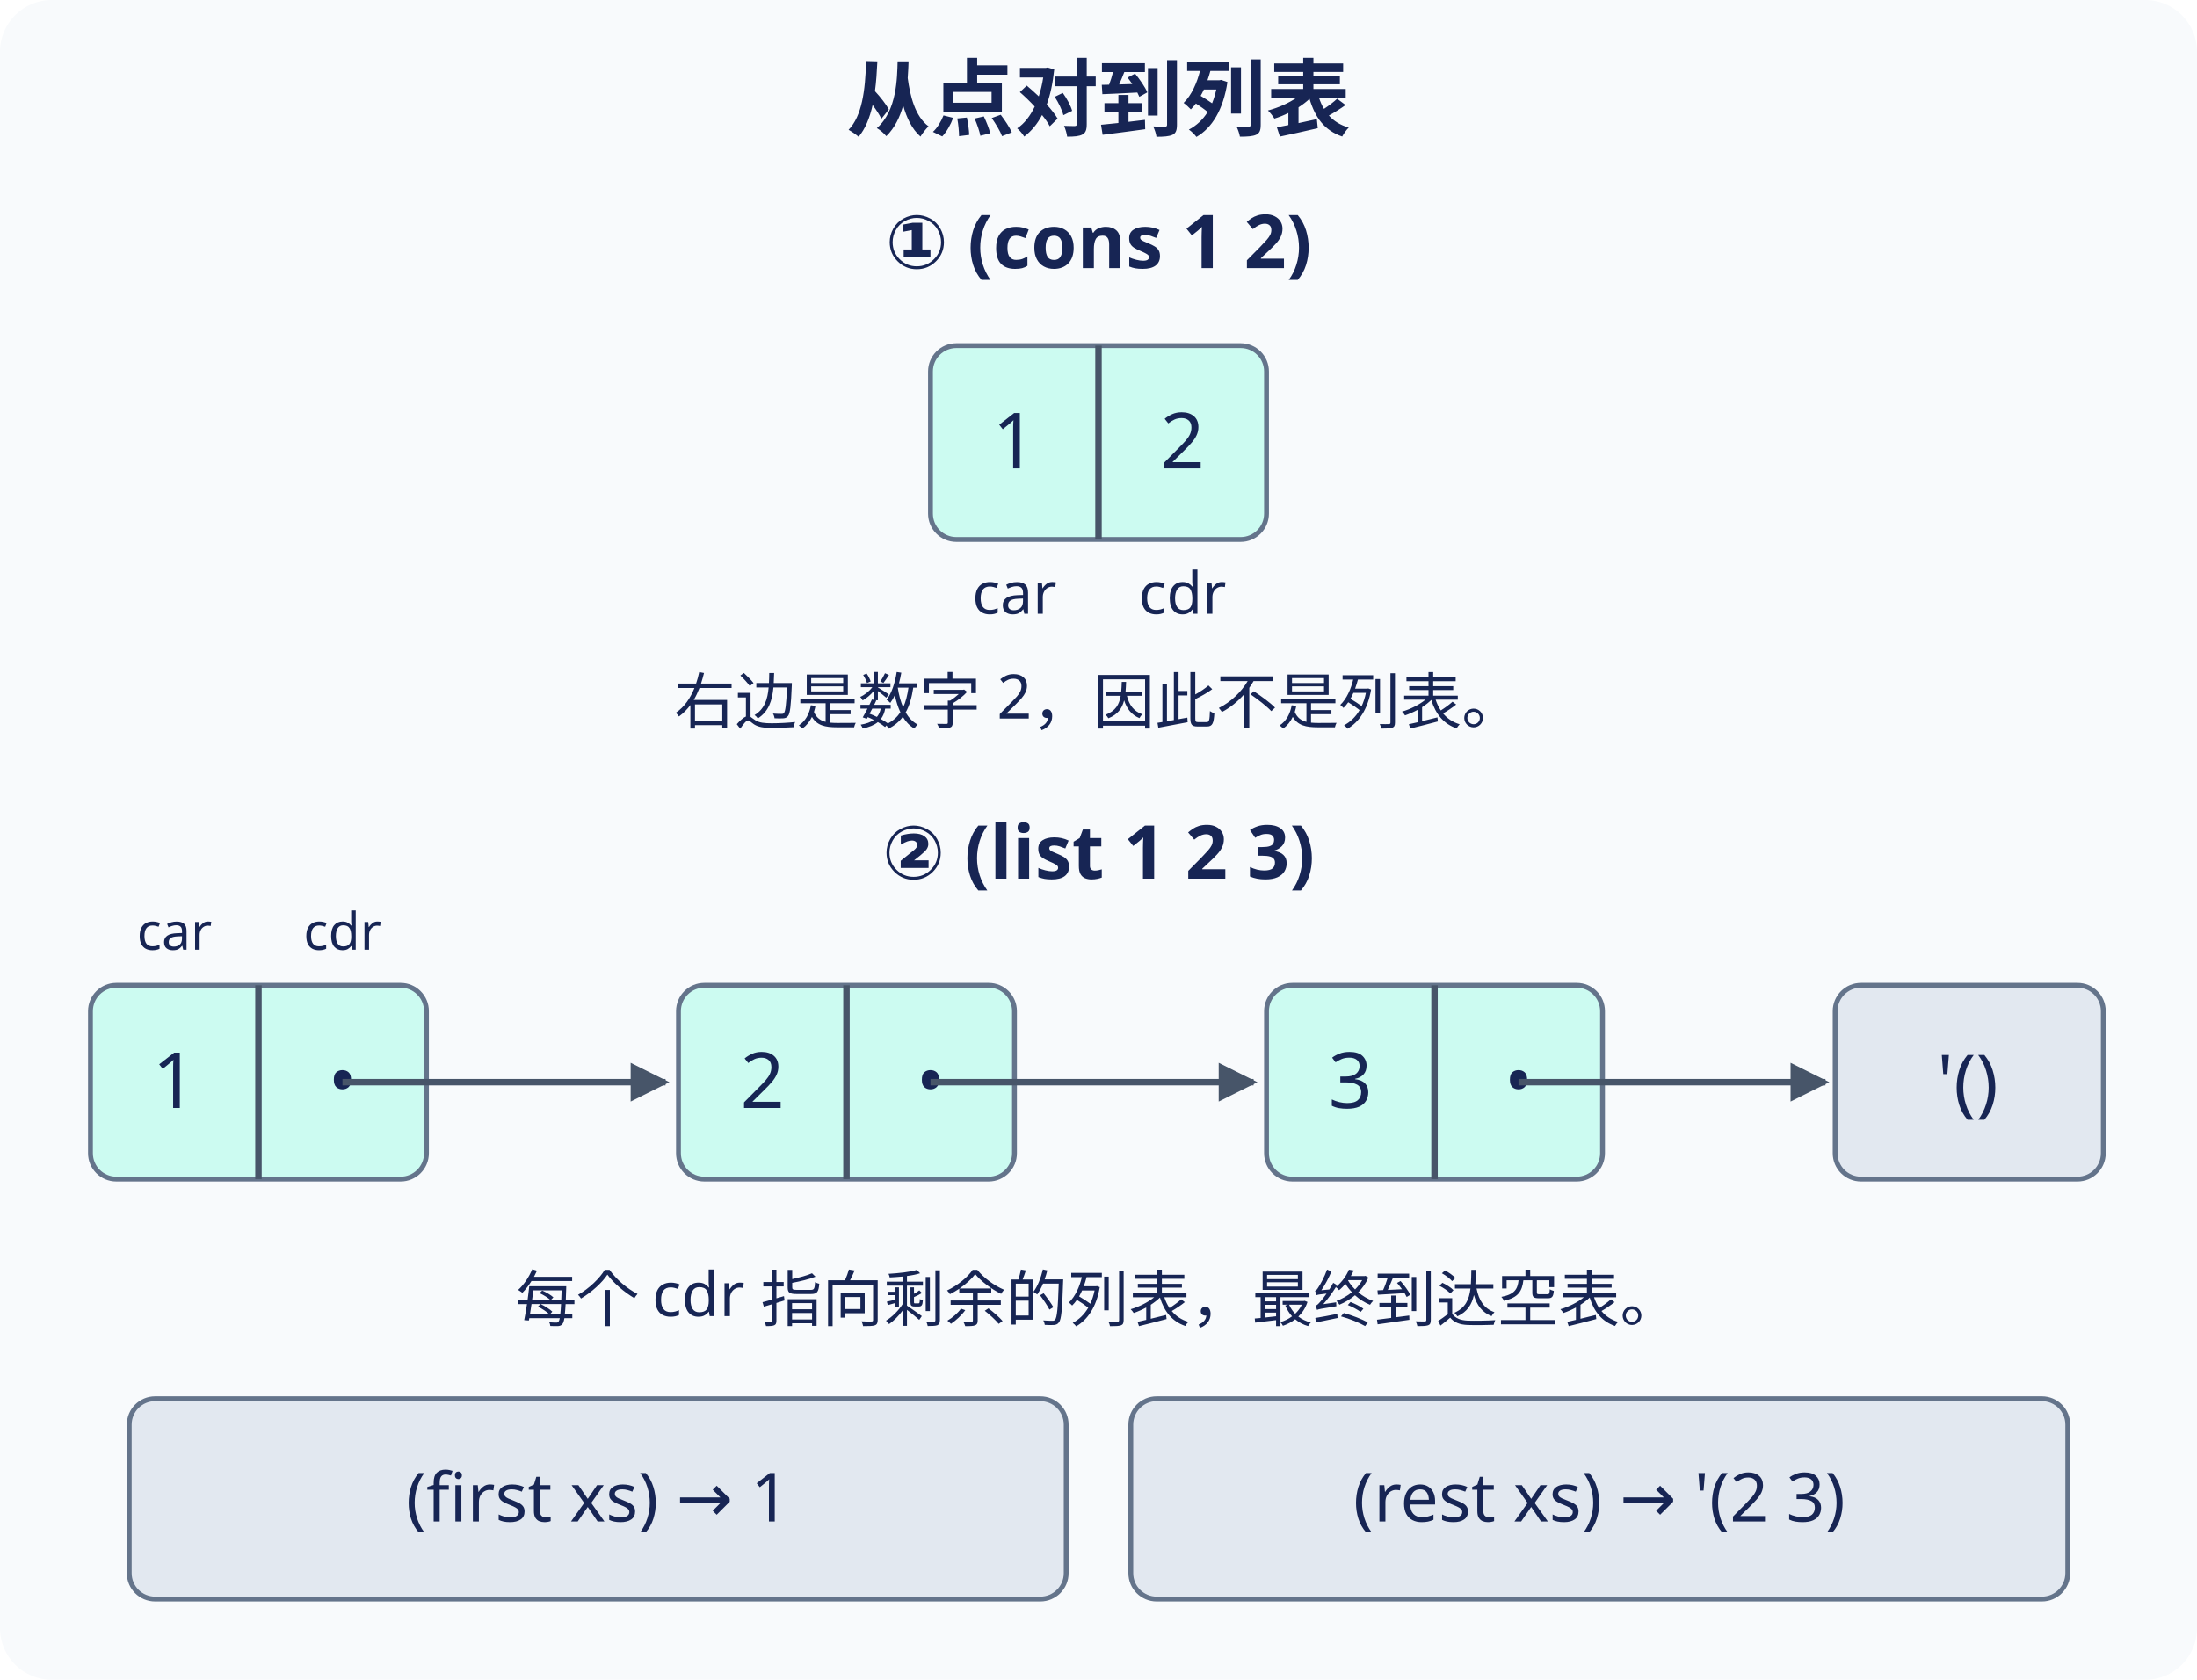
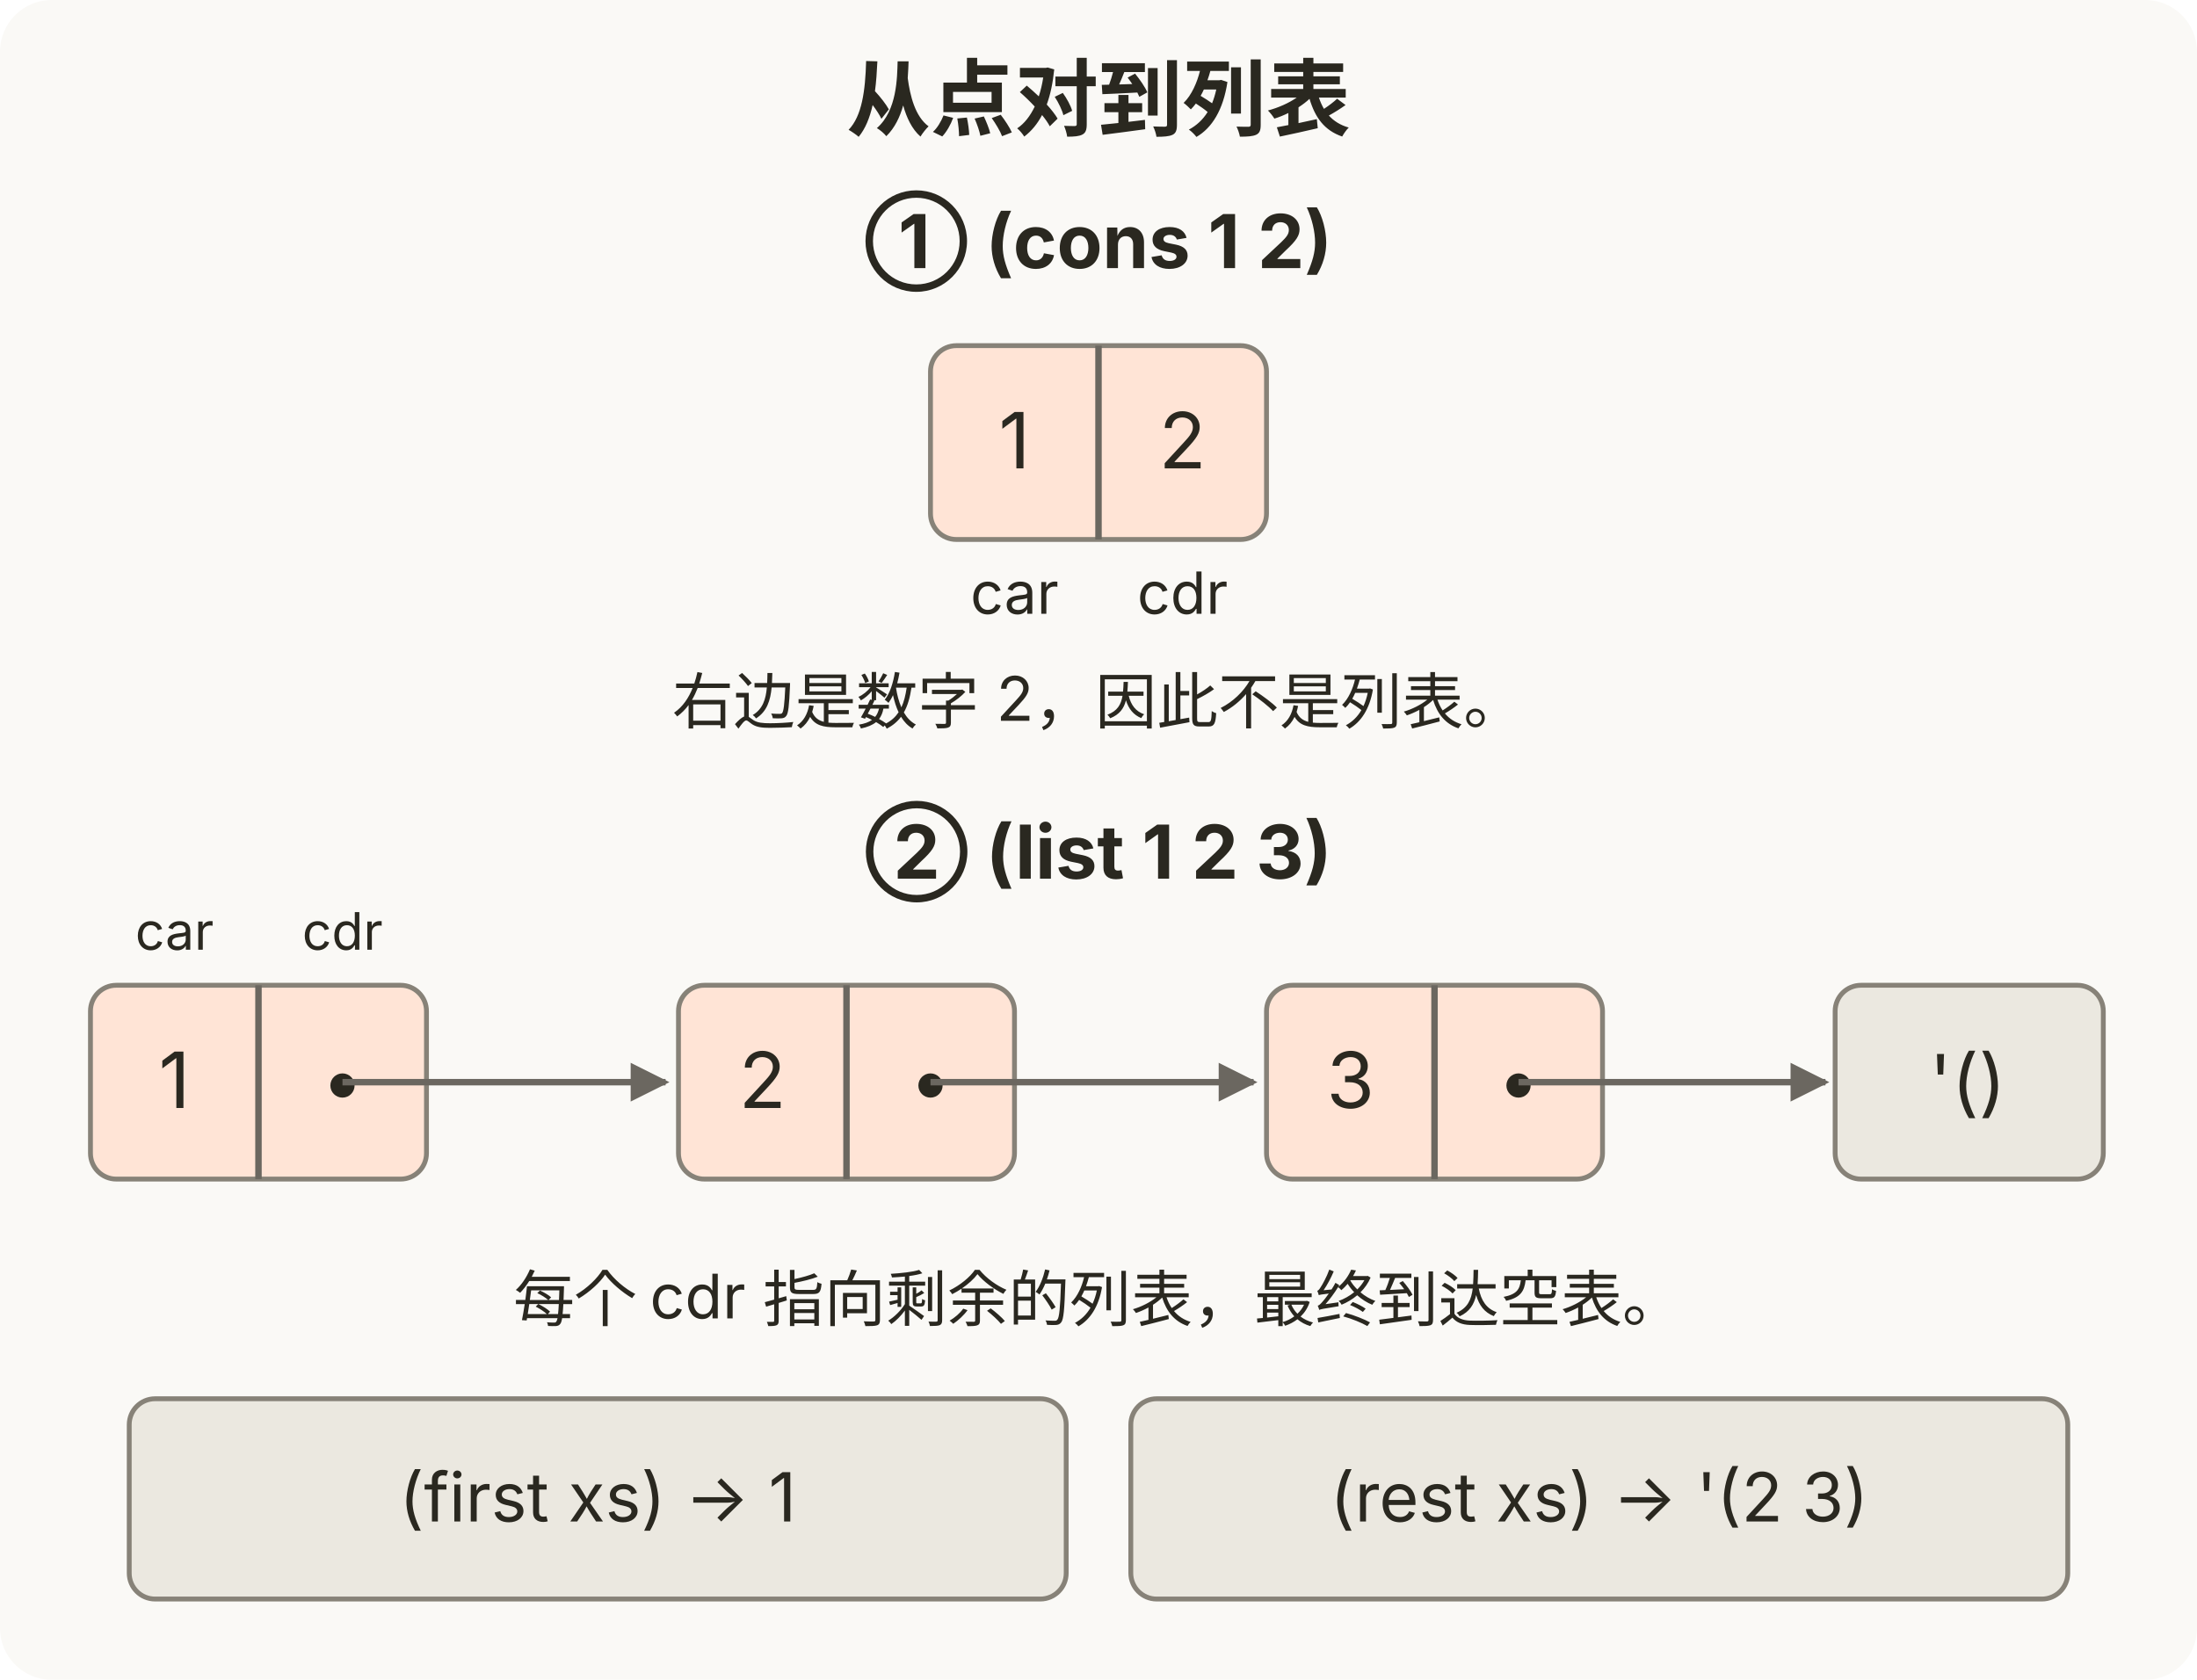
<svg xmlns="http://www.w3.org/2000/svg" viewBox="0 0 680 520" role="img" aria-labelledby="t d">
  <defs>
    <marker id="a" viewBox="0 0 10 10" refX="9" refY="5" markerWidth="6" markerHeight="6" orient="auto">
-       <path d="M0 0L10 5L0 10Z" fill="#475569" />
+       <path d="M0 0L10 5L0 10Z" fill="#6B6760" />
    </marker>
  </defs>
-   <rect width="680" height="520" rx="16" fill="#f8fafc" />
-   <g font-family="sans-serif" fill="#172554">
+   <rect width="680" height="520" rx="16" fill="#FAF9F6" />
+   <g font-family="Inter, PingFang SC, Microsoft YaHei, system-ui, sans-serif" fill="#2A2820">
    <text x="340" y="40" text-anchor="middle" font-size="26" font-weight="bold">从点对到列表</text>
    <text x="340" y="83" text-anchor="middle" font-size="23" font-weight="bold">① (cons 1 2)</text>
-     <rect x="288" y="107" width="104" height="60" rx="8" fill="#ccfbf1" stroke="#64748b" stroke-width="1.5" />
-     <path d="M340 107v60" fill="none" stroke="#475569" stroke-width="2" />
+     <rect x="288" y="107" width="104" height="60" rx="8" fill="#FFE4D6" stroke="#878278" stroke-width="1.5" />
+     <path d="M340 107v60" fill="none" stroke="#6B6760" stroke-width="2" />
    <text x="314" y="145" text-anchor="middle" font-size="24">1</text>
    <text x="366" y="145" text-anchor="middle" font-size="24">2</text>
    <text x="314" y="190" text-anchor="middle" font-size="18">car</text>
    <text x="366" y="190" text-anchor="middle" font-size="18">cdr</text>
    <text x="340" y="224" text-anchor="middle" font-size="19">右边是数字 2，因此不是列表。</text>
    <text x="340" y="272" text-anchor="middle" font-size="23" font-weight="bold">② (list 1 2 3)</text>
-     <rect x="28" y="305" width="104" height="60" rx="8" fill="#ccfbf1" stroke="#64748b" stroke-width="1.5" />
-     <path d="M80 305v60" fill="none" stroke="#475569" stroke-width="2" />
+     <rect x="28" y="305" width="104" height="60" rx="8" fill="#FFE4D6" stroke="#878278" stroke-width="1.5" />
+     <path d="M80 305v60" fill="none" stroke="#6B6760" stroke-width="2" />
    <text x="54" y="343" text-anchor="middle" font-size="24">1</text>
    <text x="106" y="343" text-anchor="middle" font-size="24">•</text>
-     <path d="M106 335 H206" fill="none" stroke="#475569" stroke-width="2" marker-end="url(#a)" />
-     <rect x="210" y="305" width="104" height="60" rx="8" fill="#ccfbf1" stroke="#64748b" stroke-width="1.5" />
-     <path d="M262 305v60" fill="none" stroke="#475569" stroke-width="2" />
+     <path d="M106 335 H206" fill="none" stroke="#6B6760" stroke-width="2" marker-end="url(#a)" />
+     <rect x="210" y="305" width="104" height="60" rx="8" fill="#FFE4D6" stroke="#878278" stroke-width="1.5" />
+     <path d="M262 305v60" fill="none" stroke="#6B6760" stroke-width="2" />
    <text x="236" y="343" text-anchor="middle" font-size="24">2</text>
    <text x="288" y="343" text-anchor="middle" font-size="24">•</text>
-     <path d="M288 335 H388" fill="none" stroke="#475569" stroke-width="2" marker-end="url(#a)" />
-     <rect x="392" y="305" width="104" height="60" rx="8" fill="#ccfbf1" stroke="#64748b" stroke-width="1.5" />
-     <path d="M444 305v60" fill="none" stroke="#475569" stroke-width="2" />
+     <path d="M288 335 H388" fill="none" stroke="#6B6760" stroke-width="2" marker-end="url(#a)" />
+     <rect x="392" y="305" width="104" height="60" rx="8" fill="#FFE4D6" stroke="#878278" stroke-width="1.5" />
+     <path d="M444 305v60" fill="none" stroke="#6B6760" stroke-width="2" />
    <text x="418" y="343" text-anchor="middle" font-size="24">3</text>
    <text x="470" y="343" text-anchor="middle" font-size="24">•</text>
-     <path d="M470 335 H565" fill="none" stroke="#475569" stroke-width="2" marker-end="url(#a)" />
-     <rect x="568" y="305" width="83" height="60" rx="8" fill="#e2e8f0" stroke="#64748b" stroke-width="1.5" />
+     <path d="M470 335 H565" fill="none" stroke="#6B6760" stroke-width="2" marker-end="url(#a)" />
+     <rect x="568" y="305" width="83" height="60" rx="8" fill="#EBE8E0" stroke="#878278" stroke-width="1.5" />
    <text x="609" y="343" text-anchor="middle" font-size="23">'()</text>
    <text x="54" y="294" text-anchor="middle" font-size="16">car</text>
    <text x="106" y="294" text-anchor="middle" font-size="16">cdr</text>
    <text x="340" y="409" text-anchor="middle" font-size="19">每个 cdr 指向剩余的列表，最终到达空表。</text>
-     <rect x="40" y="433" width="290" height="62" rx="8" fill="#e2e8f0" stroke="#64748b" stroke-width="1.5" />
-     <rect x="350" y="433" width="290" height="62" rx="8" fill="#e2e8f0" stroke="#64748b" stroke-width="1.5" />
+     <rect x="40" y="433" width="290" height="62" rx="8" fill="#EBE8E0" stroke="#878278" stroke-width="1.5" />
+     <rect x="350" y="433" width="290" height="62" rx="8" fill="#EBE8E0" stroke="#878278" stroke-width="1.5" />
    <text x="185" y="471" text-anchor="middle" font-size="21">(first xs) → 1</text>
    <text x="495" y="471" text-anchor="middle" font-size="21">(rest xs) → '(2 3)</text>
  </g>
</svg>
